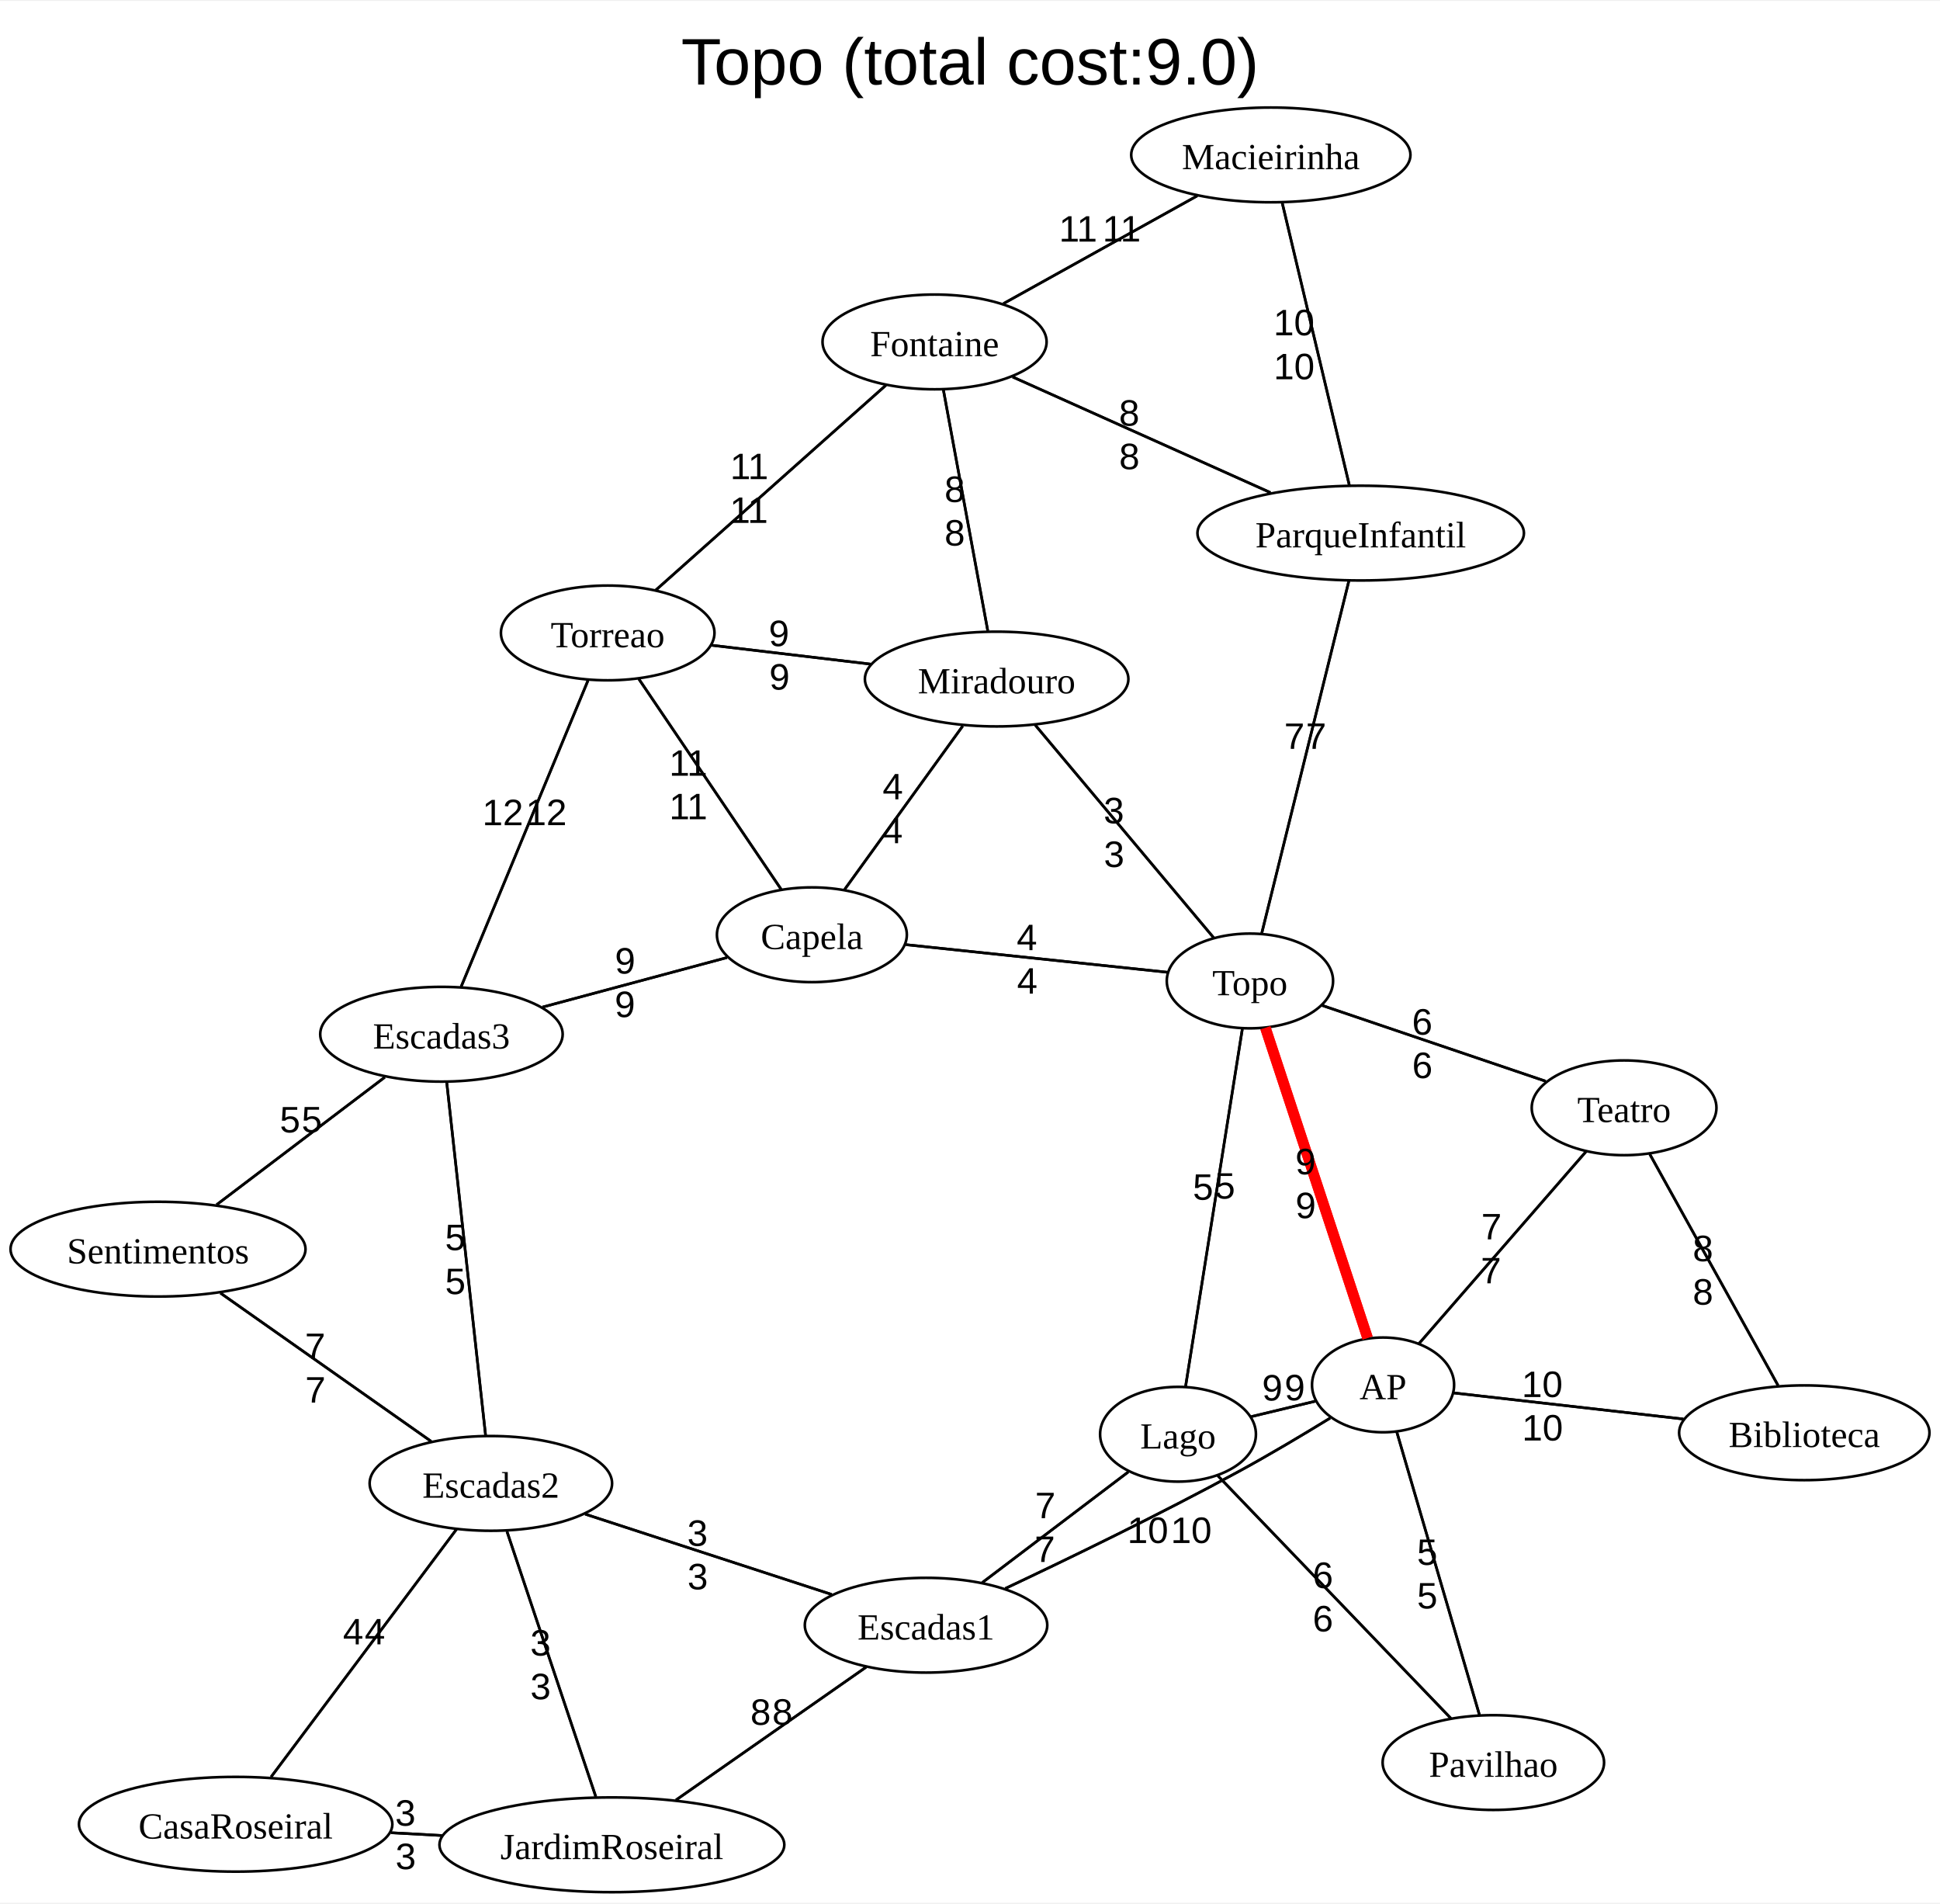
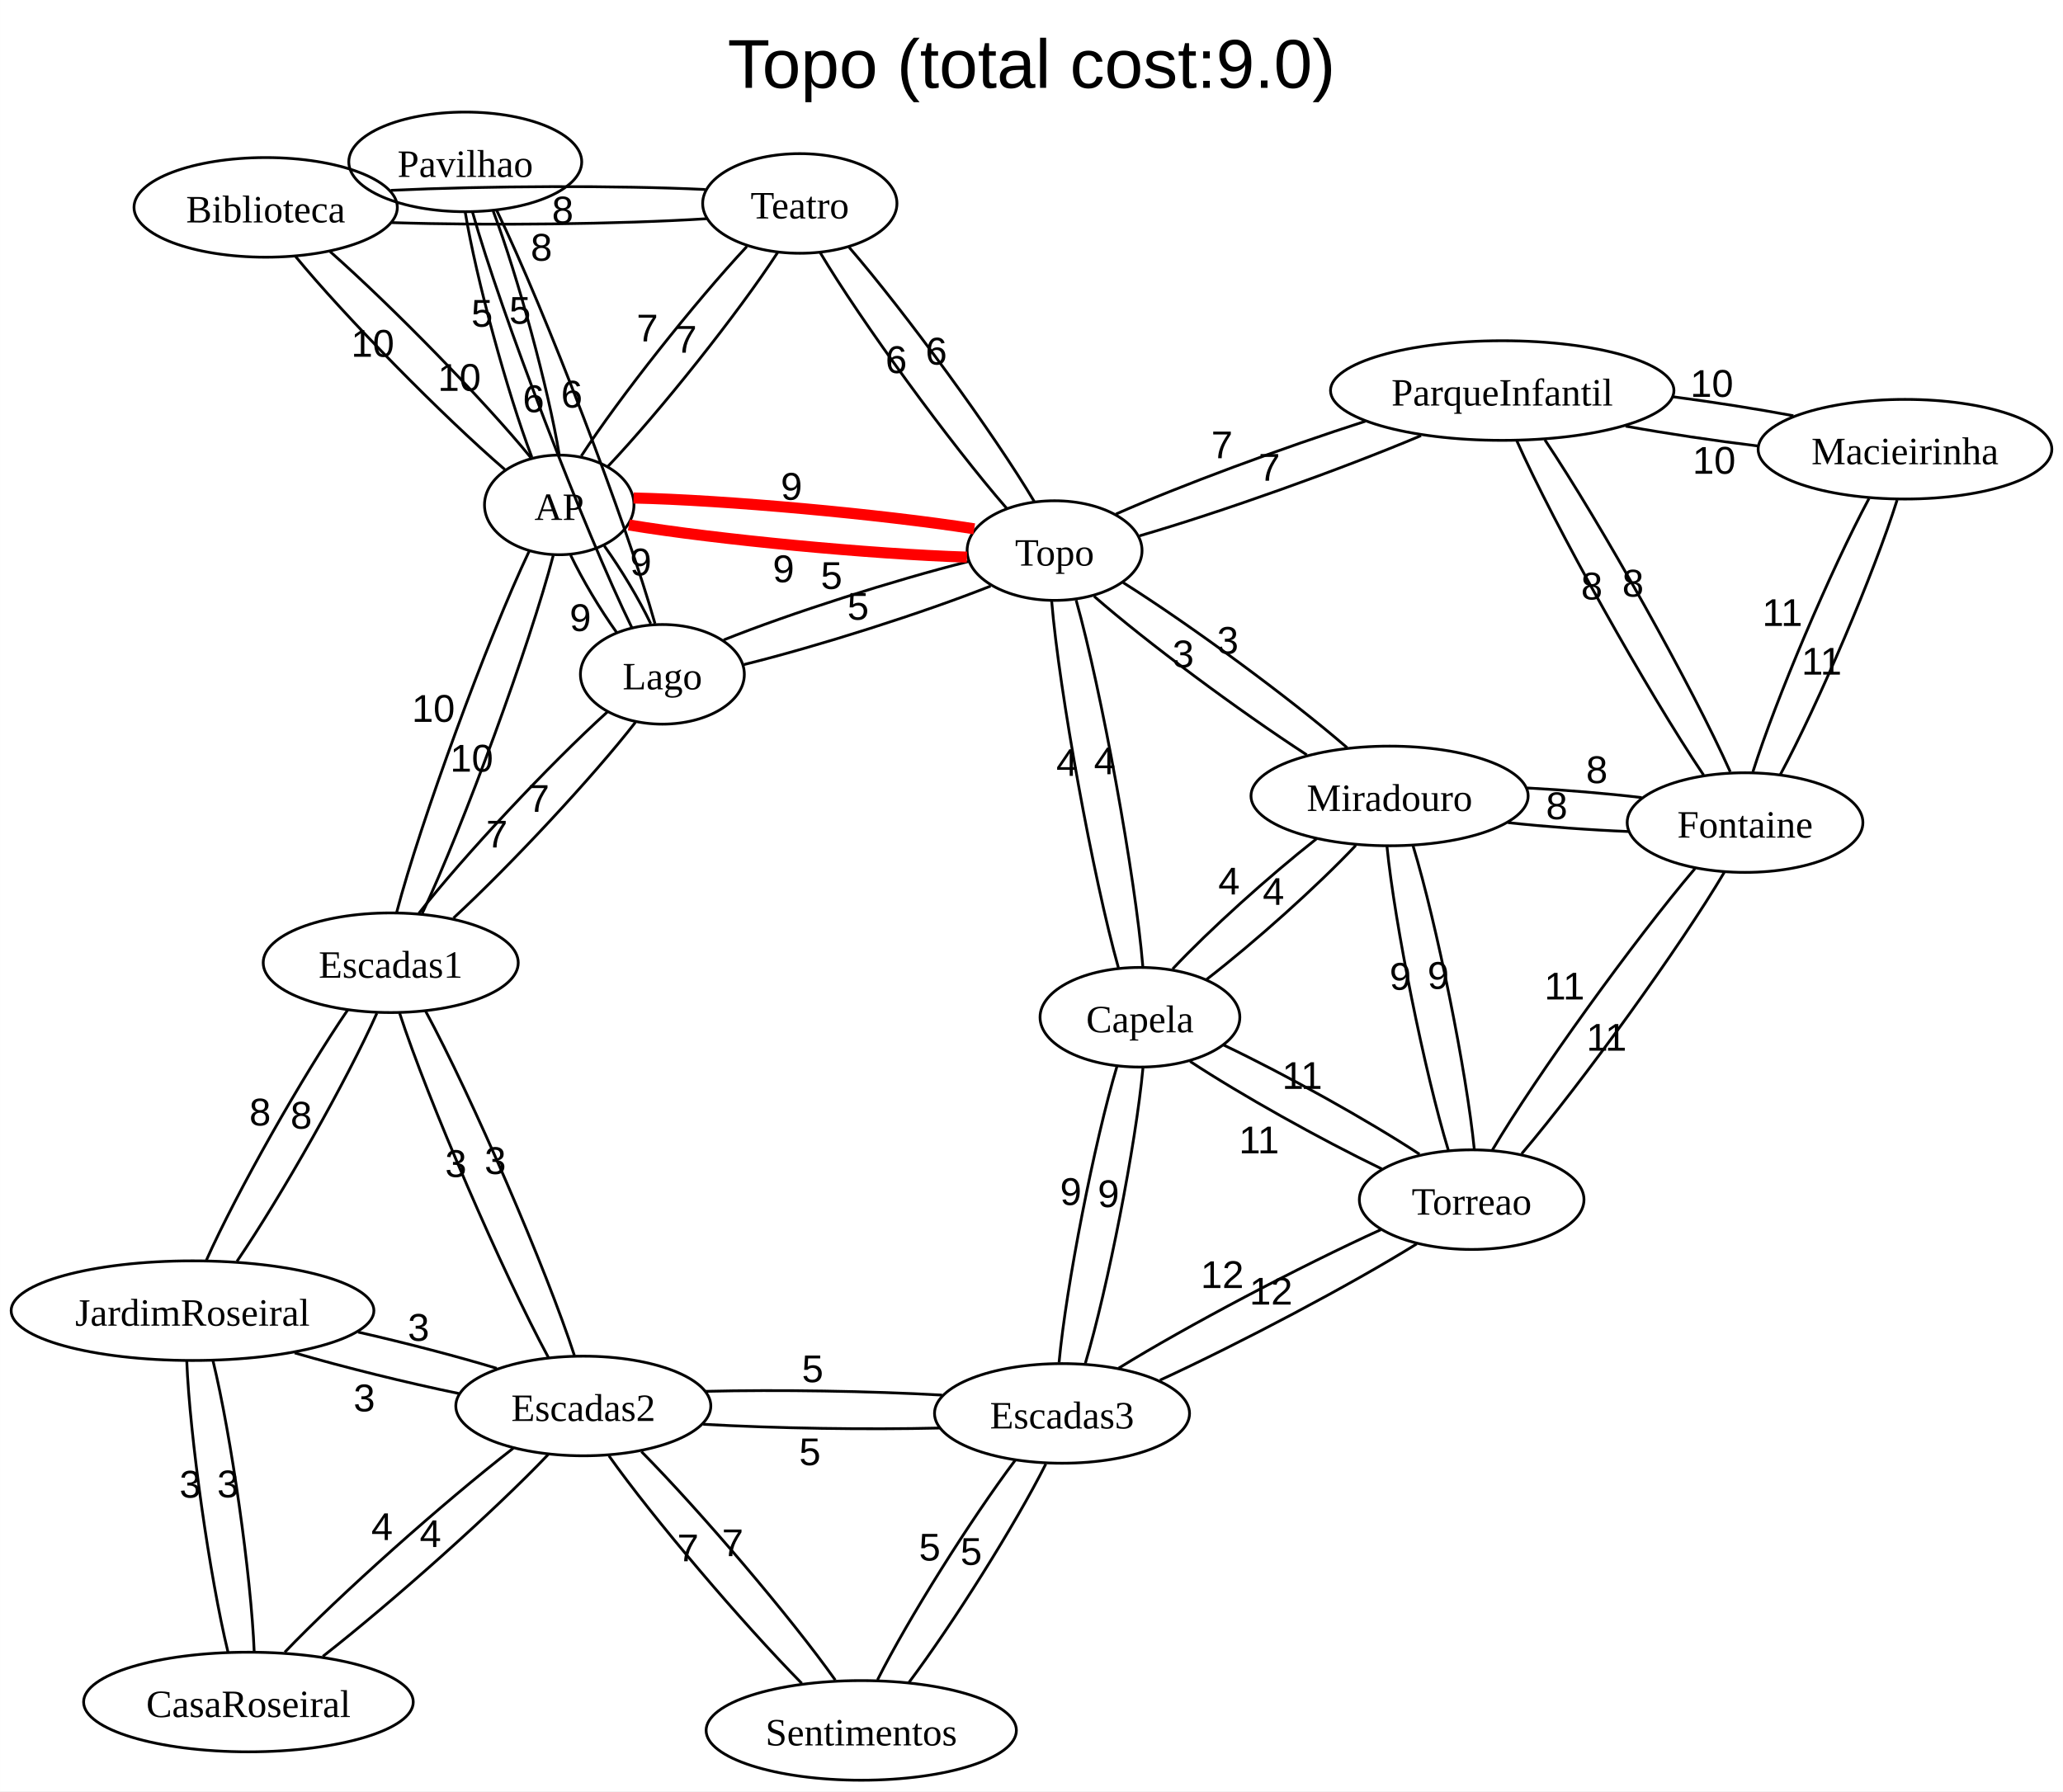
- <svg xmlns="http://www.w3.org/2000/svg" width="737pt" height="723pt" viewBox="0.00 0.00 737.21 722.51">
-   <g id="graph0" class="graph" transform="scale(1 1) rotate(0) translate(4 718.51)">
-     <polygon fill="white" stroke="none" points="-4,4 -4,-718.51 733.21,-718.51 733.21,4 -4,4" />
-     <text text-anchor="middle" x="364.61" y="-686.76" font-family="Arial" font-size="25.00">Topo (total cost:9.0)</text>
+ <svg xmlns="http://www.w3.org/2000/svg" width="745pt" height="647pt" viewBox="0.00 0.00 745.30 647.31">
+   <g id="graph0" class="graph" transform="scale(1 1) rotate(0) translate(4 643.31)">
+     <polygon fill="white" stroke="none" points="-4,4 -4,-643.31 741.3,-643.31 741.3,4 -4,4" />
+     <text text-anchor="middle" x="368.65" y="-611.56" font-family="Arial" font-size="25.00">Topo (total cost:9.0)</text>
    <g id="node1" class="node">
-       <ellipse fill="none" stroke="black" cx="513.07" cy="-516.33" rx="62.04" ry="18" />
-       <text text-anchor="middle" x="513.07" y="-510.91" font-family="Times New Roman,serif" font-size="14.00">ParqueInfantil</text>
+       <ellipse fill="none" stroke="black" cx="198.02" cy="-460.85" rx="27" ry="18" />
+       <text text-anchor="middle" x="198.02" y="-455.42" font-family="Times New Roman,serif" font-size="14.00">AP</text>
    </g>
    <g id="node2" class="node">
-       <ellipse fill="none" stroke="black" cx="478.92" cy="-660.01" rx="53.06" ry="18" />
-       <text text-anchor="middle" x="478.92" y="-654.59" font-family="Times New Roman,serif" font-size="14.00">Macieirinha</text>
+       <ellipse fill="none" stroke="black" cx="164.07" cy="-584.81" rx="42.08" ry="18" />
+       <text text-anchor="middle" x="164.07" y="-579.38" font-family="Times New Roman,serif" font-size="14.00">Pavilhao</text>
    </g>
    <g id="edge1" class="edge">
-       <path fill="none" stroke="black" d="M508.75,-534.53C502.18,-562.17 489.76,-614.41 483.21,-641.96" />
-       <text text-anchor="middle" x="487.72" y="-591.48" font-family="Arial" font-size="14.00">10</text>
+       <path fill="none" stroke="black" d="M188.13,-478.09C179.26,-501.36 168.02,-542.61 164.09,-566.45" />
+       <text text-anchor="middle" x="170.13" y="-525.26" font-family="Arial" font-size="14.00">5</text>
+     </g>
+     <g id="node5" class="node">
+       <ellipse fill="none" stroke="black" cx="235.29" cy="-399.63" rx="29.61" ry="18" />
+       <text text-anchor="middle" x="235.29" y="-394.2" font-family="Times New Roman,serif" font-size="14.00">Lago</text>
+     </g>
+     <g id="edge27" class="edge">
+       <path fill="none" stroke="black" d="M214.31,-446.04C220.4,-437.57 226.77,-426.92 231.08,-417.93" />
+       <text text-anchor="middle" x="227.49" y="-435.38" font-family="Arial" font-size="14.00">9</text>
+     </g>
+     <g id="node6" class="node">
+       <ellipse fill="none" stroke="black" cx="376.99" cy="-444.35" rx="31.6" ry="18" />
+       <text text-anchor="middle" x="376.99" y="-438.92" font-family="Times New Roman,serif" font-size="14.00">Topo</text>
+     </g>
+     <g id="edge19" class="edge">
+       <path fill="none" stroke="red" stroke-width="4" d="M224.88,-463.35C257.96,-462.63 313.93,-457.54 347.96,-452.21" />
+       <text text-anchor="middle" x="281.94" y="-462.71" font-family="Arial" font-size="14.00">9</text>
+     </g>
+     <g id="node8" class="node">
+       <ellipse fill="none" stroke="black" cx="137.14" cy="-295.41" rx="46.07" ry="18" />
+       <text text-anchor="middle" x="137.14" y="-289.99" font-family="Times New Roman,serif" font-size="14.00">Escadas1</text>
+     </g>
+     <g id="edge44" class="edge">
+       <path fill="none" stroke="black" d="M195.86,-442.6C187.51,-410.6 163.41,-344.88 148.51,-313.2" />
+       <text text-anchor="middle" x="166.39" y="-364.48" font-family="Arial" font-size="14.00">10</text>
+     </g>
+     <g id="node17" class="node">
+       <ellipse fill="none" stroke="black" cx="91.96" cy="-568.37" rx="47.57" ry="18" />
+       <text text-anchor="middle" x="91.96" y="-562.94" font-family="Times New Roman,serif" font-size="14.00">Biblioteca</text>
+     </g>
+     <g id="edge26" class="edge">
+       <path fill="none" stroke="black" d="M178.34,-473.66C156.01,-492.89 120.63,-528.86 102.78,-550.6" />
+       <text text-anchor="middle" x="130.63" y="-514.39" font-family="Arial" font-size="14.00">10</text>
+     </g>
+     <g id="node18" class="node">
+       <ellipse fill="none" stroke="black" cx="284.94" cy="-569.79" rx="35.1" ry="18" />
+       <text text-anchor="middle" x="284.94" y="-564.37" font-family="Times New Roman,serif" font-size="14.00">Teatro</text>
+     </g>
+     <g id="edge30" class="edge">
+       <path fill="none" stroke="black" d="M206,-478.53C219.65,-499.57 247.05,-534.16 265.8,-554.23" />
+       <text text-anchor="middle" x="229.86" y="-519.94" font-family="Arial" font-size="14.00">7</text>
+     </g>
+     <g id="edge40" class="edge">
+       <path fill="none" stroke="black" d="M174.16,-567.04C183.02,-543.62 194.15,-502.68 198.02,-479.04" />
+       <text text-anchor="middle" x="183.84" y="-526.32" font-family="Arial" font-size="14.00">5</text>
+     </g>
+     <g id="edge51" class="edge">
+       <path fill="none" stroke="black" d="M175.45,-567.23C192.52,-532.11 222.6,-453.68 232.62,-417.95" />
+       <text text-anchor="middle" x="202.55" y="-496.02" font-family="Arial" font-size="14.00">6</text>
+     </g>
+     <g id="node3" class="node">
+       <ellipse fill="none" stroke="black" cx="684.24" cy="-480.98" rx="53.06" ry="18" />
+       <text text-anchor="middle" x="684.24" y="-475.56" font-family="Times New Roman,serif" font-size="14.00">Macieirinha</text>
    </g>
    <g id="node4" class="node">
-       <ellipse fill="none" stroke="black" cx="351.14" cy="-588.96" rx="42.58" ry="18" />
-       <text text-anchor="middle" x="351.14" y="-583.54" font-family="Times New Roman,serif" font-size="14.00">Fontaine</text>
-     </g>
-     <g id="edge19" class="edge">
-       <path fill="none" stroke="black" d="M478.73,-531.74C449.67,-544.77 408.46,-563.25 380.81,-575.65" />
-       <text text-anchor="middle" x="425.11" y="-557.13" font-family="Arial" font-size="14.00">8</text>
+       <ellipse fill="none" stroke="black" cx="626.45" cy="-346.06" rx="42.58" ry="18" />
+       <text text-anchor="middle" x="626.45" y="-340.63" font-family="Times New Roman,serif" font-size="14.00">Fontaine</text>
+     </g>
+     <g id="edge2" class="edge">
+       <path fill="none" stroke="black" d="M681.39,-462.62C673.19,-436.49 652.96,-389.01 639.22,-363.43" />
+       <text text-anchor="middle" x="654.13" y="-399.52" font-family="Arial" font-size="14.00">11</text>
+     </g>
+     <g id="node12" class="node">
+       <ellipse fill="none" stroke="black" cx="538.72" cy="-502.18" rx="62.04" ry="18" />
+       <text text-anchor="middle" x="538.72" y="-496.76" font-family="Times New Roman,serif" font-size="14.00">ParqueInfantil</text>
+     </g>
+     <g id="edge64" class="edge">
+       <path fill="none" stroke="black" d="M631.18,-482.14C615.46,-484.04 598.42,-486.59 583.3,-489.31" />
+       <text text-anchor="middle" x="615.27" y="-472.12" font-family="Arial" font-size="14.00">10</text>
+     </g>
+     <g id="edge61" class="edge">
+       <path fill="none" stroke="black" d="M629.3,-364.42C637.45,-390.41 657.5,-437.51 671.24,-463.18" />
+       <text text-anchor="middle" x="639.93" y="-417.12" font-family="Arial" font-size="14.00">11</text>
    </g>
    <g id="node11" class="node">
-       <ellipse fill="none" stroke="black" cx="470.98" cy="-346.18" rx="31.6" ry="18" />
-       <text text-anchor="middle" x="470.98" y="-340.75" font-family="Times New Roman,serif" font-size="14.00">Topo</text>
+       <ellipse fill="none" stroke="black" cx="527.68" cy="-209.8" rx="40.58" ry="18" />
+       <text text-anchor="middle" x="527.68" y="-204.38" font-family="Times New Roman,serif" font-size="14.00">Torreao</text>
+     </g>
+     <g id="edge37" class="edge">
+       <path fill="none" stroke="black" d="M618.93,-328.07C603.21,-301.46 567.68,-252.2 545.76,-226.4" />
+       <text text-anchor="middle" x="576.42" y="-263.63" font-family="Arial" font-size="14.00">11</text>
+     </g>
+     <g id="edge13" class="edge">
+       <path fill="none" stroke="black" d="M611.47,-363.24C591.38,-393.03 557.37,-453.8 543.93,-484.16" />
+       <text text-anchor="middle" x="571.08" y="-426.69" font-family="Arial" font-size="14.00">8</text>
+     </g>
+     <g id="node14" class="node">
+       <ellipse fill="none" stroke="black" cx="498.02" cy="-355.68" rx="50.07" ry="18" />
+       <text text-anchor="middle" x="498.02" y="-350.26" font-family="Times New Roman,serif" font-size="14.00">Miradouro</text>
+     </g>
+     <g id="edge58" class="edge">
+       <path fill="none" stroke="black" d="M584.28,-342.83C570.33,-343.39 554.79,-344.53 540.8,-346.04" />
+       <text text-anchor="middle" x="558.43" y="-347.28" font-family="Arial" font-size="14.00">8</text>
+     </g>
+     <g id="edge18" class="edge">
+       <path fill="none" stroke="black" d="M218.77,-414.75C212.71,-423.22 206.4,-433.8 202.14,-442.71" />
+       <text text-anchor="middle" x="205.66" y="-415.27" font-family="Arial" font-size="14.00">9</text>
+     </g>
+     <g id="edge52" class="edge">
+       <path fill="none" stroke="black" d="M224.24,-416.54C207.21,-451.36 176.76,-530.7 166.71,-566.6" />
+       <text text-anchor="middle" x="188.73" y="-494.36" font-family="Arial" font-size="14.00">6</text>
+     </g>
+     <g id="edge3" class="edge">
+       <path fill="none" stroke="black" d="M257.44,-412.06C281.21,-421.59 319.1,-433.69 345.85,-440.39" />
+       <text text-anchor="middle" x="296.4" y="-430.49" font-family="Arial" font-size="14.00">5</text>
+     </g>
+     <g id="edge17" class="edge">
+       <path fill="none" stroke="black" d="M225.54,-382.29C210.21,-362.55 180.61,-330.8 159.82,-311.56" />
+       <text text-anchor="middle" x="190.6" y="-349.94" font-family="Arial" font-size="14.00">7</text>
+     </g>
+     <g id="edge59" class="edge">
+       <path fill="none" stroke="red" stroke-width="4" d="M345.33,-441.98C310.49,-443.09 255.18,-448.31 223.17,-453.61" />
+       <text text-anchor="middle" x="279.06" y="-432.92" font-family="Arial" font-size="14.00">9</text>
+     </g>
+     <g id="edge20" class="edge">
+       <path fill="none" stroke="black" d="M353.89,-431.53C329.56,-421.86 291.22,-409.68 264.74,-403.16" />
+       <text text-anchor="middle" x="306" y="-419.37" font-family="Arial" font-size="14.00">5</text>
+     </g>
+     <g id="node7" class="node">
+       <ellipse fill="none" stroke="black" cx="407.83" cy="-275.71" rx="36.09" ry="18" />
+       <text text-anchor="middle" x="407.83" y="-270.28" font-family="Times New Roman,serif" font-size="14.00">Capela</text>
+     </g>
+     <g id="edge60" class="edge">
+       <path fill="none" stroke="black" d="M384.77,-426.45C393.85,-394.17 406.18,-326.55 408.88,-293.99" />
+       <text text-anchor="middle" x="395.09" y="-363.53" font-family="Arial" font-size="14.00">4</text>
+     </g>
+     <g id="edge63" class="edge">
+       <path fill="none" stroke="black" d="M399.18,-457.55C422.28,-467.78 459.19,-481.41 489.25,-491.08" />
+       <text text-anchor="middle" x="437.48" y="-477.72" font-family="Arial" font-size="14.00">7</text>
+     </g>
+     <g id="edge46" class="edge">
+       <path fill="none" stroke="black" d="M401.77,-432.78C426.08,-417.47 462.26,-390.83 482.69,-373.11" />
+       <text text-anchor="middle" x="439.56" y="-407.05" font-family="Arial" font-size="14.00">3</text>
+     </g>
+     <g id="edge33" class="edge">
+       <path fill="none" stroke="black" d="M359.63,-459.67C339.33,-483.04 307.07,-527.2 292.34,-551.97" />
+       <text text-anchor="middle" x="319.77" y="-508.5" font-family="Arial" font-size="14.00">6</text>
+     </g>
+     <g id="edge4" class="edge">
+       <path fill="none" stroke="black" d="M400.05,-293.6C390.97,-325.88 378.64,-393.5 375.94,-426.06" />
+       <text text-anchor="middle" x="381.48" y="-362.93" font-family="Arial" font-size="14.00">4</text>
+     </g>
+     <g id="node10" class="node">
+       <ellipse fill="none" stroke="black" cx="379.68" cy="-132.55" rx="46.07" ry="18" />
+       <text text-anchor="middle" x="379.68" y="-127.12" font-family="Times New Roman,serif" font-size="14.00">Escadas3</text>
+     </g>
+     <g id="edge47" class="edge">
+       <path fill="none" stroke="black" d="M408.91,-257.26C406.34,-229.7 396.24,-178.09 388.11,-150.7" />
+       <text text-anchor="middle" x="396.47" y="-207.11" font-family="Arial" font-size="14.00">9</text>
+     </g>
+     <g id="edge23" class="edge">
+       <path fill="none" stroke="black" d="M438.11,-265.65C460.37,-255.05 489.87,-238.65 508.84,-226.22" />
+       <text text-anchor="middle" x="466.46" y="-249.82" font-family="Arial" font-size="14.00">11</text>
+     </g>
+     <g id="edge36" class="edge">
+       <path fill="none" stroke="black" d="M419.67,-293.18C432.87,-307.25 454.4,-326.65 471.6,-340.18" />
+       <text text-anchor="middle" x="440.01" y="-320.08" font-family="Arial" font-size="14.00">4</text>
+     </g>
+     <g id="edge39" class="edge">
+       <path fill="none" stroke="black" d="M139.3,-313.66C147.74,-346 172.26,-412.78 187.12,-444.05" />
+       <text text-anchor="middle" x="152.55" y="-382.46" font-family="Arial" font-size="14.00">10</text>
+     </g>
+     <g id="edge10" class="edge">
+       <path fill="none" stroke="black" d="M147.26,-313.22C163.4,-333.91 194.71,-367.31 215.39,-386.03" />
+       <text text-anchor="middle" x="175.5" y="-337.06" font-family="Arial" font-size="14.00">7</text>
+     </g>
+     <g id="node9" class="node">
+       <ellipse fill="none" stroke="black" cx="206.72" cy="-135.24" rx="46.07" ry="18" />
+       <text text-anchor="middle" x="206.72" y="-129.82" font-family="Times New Roman,serif" font-size="14.00">Escadas2</text>
+     </g>
+     <g id="edge5" class="edge">
+       <path fill="none" stroke="black" d="M149.74,-277.92C166.28,-247.32 193.46,-184.52 203.51,-153.44" />
+       <text text-anchor="middle" x="174.93" y="-219.06" font-family="Arial" font-size="14.00">3</text>
+     </g>
+     <g id="node16" class="node">
+       <ellipse fill="none" stroke="black" cx="65.53" cy="-169.68" rx="65.53" ry="18" />
+       <text text-anchor="middle" x="65.53" y="-164.25" font-family="Times New Roman,serif" font-size="14.00">JardimRoseiral</text>
+     </g>
+     <g id="edge42" class="edge">
+       <path fill="none" stroke="black" d="M132.13,-277.17C121.45,-253.15 97.8,-211.32 81.59,-187.51" />
+       <text text-anchor="middle" x="104.81" y="-235.46" font-family="Arial" font-size="14.00">8</text>
+     </g>
+     <g id="edge53" class="edge">
+       <path fill="none" stroke="black" d="M194.12,-152.74C177.58,-183.33 150.4,-246.13 140.35,-277.21" />
+       <text text-anchor="middle" x="160.68" y="-217.99" font-family="Arial" font-size="14.00">3</text>
+     </g>
+     <g id="edge15" class="edge">
+       <path fill="none" stroke="black" d="M250.91,-140.53C277.15,-141.17 310.28,-140.64 336.36,-139.17" />
+       <text text-anchor="middle" x="289.57" y="-143.84" font-family="Arial" font-size="14.00">5</text>
+     </g>
+     <g id="node13" class="node">
+       <ellipse fill="none" stroke="black" cx="85.73" cy="-28.26" rx="59.55" ry="18" />
+       <text text-anchor="middle" x="85.73" y="-22.83" font-family="Times New Roman,serif" font-size="14.00">CasaRoseiral</text>
+     </g>
+     <g id="edge9" class="edge">
+       <path fill="none" stroke="black" d="M194.04,-117.71C174.76,-97.43 137.99,-64.6 112.63,-44.76" />
+       <text text-anchor="middle" x="151.49" y="-84.27" font-family="Arial" font-size="14.00">4</text>
+     </g>
+     <g id="node15" class="node">
+       <ellipse fill="none" stroke="black" cx="307.14" cy="-18" rx="56.05" ry="18" />
+       <text text-anchor="middle" x="307.14" y="-12.57" font-family="Times New Roman,serif" font-size="14.00">Sentimentos</text>
+     </g>
+     <g id="edge43" class="edge">
+       <path fill="none" stroke="black" d="M227.72,-118.75C249.31,-96.92 281.71,-58.83 297.76,-36.19" />
+       <text text-anchor="middle" x="260.69" y="-80.98" font-family="Arial" font-size="14.00">7</text>
+     </g>
+     <g id="edge55" class="edge">
+       <path fill="none" stroke="black" d="M161.72,-139.75C142.6,-143.71 120.58,-149.15 102.44,-154.42" />
+       <text text-anchor="middle" x="127.59" y="-133.3" font-family="Arial" font-size="14.00">3</text>
+     </g>
+     <g id="edge6" class="edge">
+       <path fill="none" stroke="black" d="M378.61,-150.99C381.19,-178.71 391.39,-230.74 399.54,-258.01" />
+       <text text-anchor="middle" x="382.86" y="-207.87" font-family="Arial" font-size="14.00">9</text>
+     </g>
+     <g id="edge22" class="edge">
+       <path fill="none" stroke="black" d="M335.5,-127.27C309.26,-126.63 276.13,-127.15 250.04,-128.63" />
+       <text text-anchor="middle" x="288.59" y="-113.85" font-family="Arial" font-size="14.00">5</text>
+     </g>
+     <g id="edge21" class="edge">
+       <path fill="none" stroke="black" d="M400.15,-148.91C424.65,-164.06 465.88,-185.78 494.84,-198.94" />
+       <text text-anchor="middle" x="437.57" y="-177.87" font-family="Arial" font-size="14.00">12</text>
+     </g>
+     <g id="edge29" class="edge">
+       <path fill="none" stroke="black" d="M373.82,-114.28C362.9,-92.53 340.33,-56.61 324.34,-35.29" />
+       <text text-anchor="middle" x="346.86" y="-77.82" font-family="Arial" font-size="14.00">5</text>
    </g>
    <g id="edge32" class="edge">
-       <path fill="none" stroke="black" d="M508.57,-498.12C500.47,-465.37 483.53,-396.91 475.46,-364.26" />
-       <text text-anchor="middle" x="487.88" y="-434.35" font-family="Arial" font-size="14.00">7</text>
-     </g>
-     <g id="edge27" class="edge">
-       <path fill="none" stroke="black" d="M483.24,-641.82C489.81,-614.18 502.23,-561.93 508.78,-534.38" />
-       <text text-anchor="middle" x="487.77" y="-574.77" font-family="Arial" font-size="14.00">10</text>
-     </g>
-     <g id="edge44" class="edge">
-       <path fill="none" stroke="black" d="M450.88,-644.42C428.98,-632.25 398.79,-615.46 377.37,-603.55" />
-       <text text-anchor="middle" x="405.69" y="-627.08" font-family="Arial" font-size="14.00">11</text>
-     </g>
-     <g id="node3" class="node">
-       <ellipse fill="none" stroke="black" cx="226.93" cy="-478.4" rx="40.58" ry="18" />
-       <text text-anchor="middle" x="226.93" y="-472.97" font-family="Times New Roman,serif" font-size="14.00">Torreao</text>
-     </g>
-     <g id="edge2" class="edge">
-       <path fill="none" stroke="black" d="M245.25,-494.71C268.74,-515.61 309.21,-551.64 332.73,-572.58" />
-       <text text-anchor="middle" x="280.73" y="-536.83" font-family="Arial" font-size="14.00">11</text>
-     </g>
-     <g id="node6" class="node">
-       <ellipse fill="none" stroke="black" cx="163.75" cy="-325.94" rx="46.07" ry="18" />
-       <text text-anchor="middle" x="163.75" y="-320.51" font-family="Times New Roman,serif" font-size="14.00">Escadas3</text>
+       <path fill="none" stroke="black" d="M535.2,-227.79C550.92,-254.4 586.45,-303.67 608.38,-329.46" />
+       <text text-anchor="middle" x="561.21" y="-282.13" font-family="Arial" font-size="14.00">11</text>
+     </g>
+     <g id="edge7" class="edge">
+       <path fill="none" stroke="black" d="M495.2,-220.91C472.95,-231.66 444.29,-247.68 425.95,-259.76" />
+       <text text-anchor="middle" x="450.86" y="-226.54" font-family="Arial" font-size="14.00">11</text>
+     </g>
+     <g id="edge31" class="edge">
+       <path fill="none" stroke="black" d="M507.83,-193.82C484.12,-179.09 444.1,-157.93 415.07,-144.57" />
+       <text text-anchor="middle" x="455.19" y="-171.88" font-family="Arial" font-size="14.00">12</text>
+     </g>
+     <g id="edge25" class="edge">
+       <path fill="none" stroke="black" d="M519.26,-227.64C510.75,-255.56 499.88,-309.27 497.08,-337.44" />
+       <text text-anchor="middle" x="501.9" y="-285.64" font-family="Arial" font-size="14.00">9</text>
+     </g>
+     <g id="edge28" class="edge">
+       <path fill="none" stroke="black" d="M600.55,-499.91C615.22,-497.98 630.5,-495.58 643.92,-493.07" />
+       <text text-anchor="middle" x="614.45" y="-499.91" font-family="Arial" font-size="14.00">10</text>
+     </g>
+     <g id="edge8" class="edge">
+       <path fill="none" stroke="black" d="M554.11,-484.39C574.18,-454.5 607.66,-394.66 621.1,-364.4" />
+       <text text-anchor="middle" x="585.97" y="-427.73" font-family="Arial" font-size="14.00">8</text>
+     </g>
+     <g id="edge50" class="edge">
+       <path fill="none" stroke="black" d="M509.38,-485.89C480.6,-473.72 436.93,-458.16 407.69,-449.68" />
+       <text text-anchor="middle" x="454.58" y="-469.6" font-family="Arial" font-size="14.00">7</text>
+     </g>
+     <g id="edge35" class="edge">
+       <path fill="none" stroke="black" d="M98.87,-46.27C118.69,-67.02 156.22,-100.45 181.42,-119.98" />
+       <text text-anchor="middle" x="134" y="-86.79" font-family="Arial" font-size="14.00">4</text>
+     </g>
+     <g id="edge38" class="edge">
+       <path fill="none" stroke="black" d="M78.33,-46.36C71.74,-73.48 64.52,-124.34 63.45,-151.5" />
+       <text text-anchor="middle" x="64.7" y="-102.12" font-family="Arial" font-size="14.00">3</text>
+     </g>
+     <g id="edge11" class="edge">
+       <path fill="none" stroke="black" d="M547.8,-358.56C561.55,-357.84 576.23,-356.61 589.13,-355.09" />
+       <text text-anchor="middle" x="572.91" y="-360.32" font-family="Arial" font-size="14.00">8</text>
+     </g>
+     <g id="edge34" class="edge">
+       <path fill="none" stroke="black" d="M468.09,-370.54C443.61,-386.45 410.13,-411.31 391.27,-427.83" />
+       <text text-anchor="middle" x="423.45" y="-402.16" font-family="Arial" font-size="14.00">3</text>
+     </g>
+     <g id="edge16" class="edge">
+       <path fill="none" stroke="black" d="M485.81,-337.81C471.96,-323.13 449.31,-302.82 431.92,-289.39" />
+       <text text-anchor="middle" x="456.07" y="-316.33" font-family="Arial" font-size="14.00">4</text>
+     </g>
+     <g id="edge56" class="edge">
+       <path fill="none" stroke="black" d="M506.54,-337.55C515.04,-309.53 525.86,-256.01 528.63,-227.97" />
+       <text text-anchor="middle" x="515.61" y="-285.97" font-family="Arial" font-size="14.00">9</text>
+     </g>
+     <g id="edge12" class="edge">
+       <path fill="none" stroke="black" d="M285.65,-35C264.01,-56.95 231.88,-94.76 215.99,-117.21" />
+       <text text-anchor="middle" x="244.54" y="-79.12" font-family="Arial" font-size="14.00">7</text>
+     </g>
+     <g id="edge24" class="edge">
+       <path fill="none" stroke="black" d="M313.01,-36.26C323.99,-58.15 346.76,-94.37 362.77,-115.64" />
+       <text text-anchor="middle" x="331.88" y="-79.38" font-family="Arial" font-size="14.00">5</text>
+     </g>
+     <g id="edge49" class="edge">
+       <path fill="none" stroke="black" d="M70.54,-187.92C81.35,-212.22 105.42,-254.74 121.64,-278.41" />
+       <text text-anchor="middle" x="89.94" y="-236.6" font-family="Arial" font-size="14.00">8</text>
+     </g>
+     <g id="edge62" class="edge">
+       <path fill="none" stroke="black" d="M125.35,-161.94C142.58,-158.01 160.69,-153.3 175.44,-148.84" />
+       <text text-anchor="middle" x="147.2" y="-158.79" font-family="Arial" font-size="14.00">3</text>
+     </g>
+     <g id="edge14" class="edge">
+       <path fill="none" stroke="black" d="M72.93,-151.57C79.52,-124.45 86.74,-73.59 87.81,-46.43" />
+       <text text-anchor="middle" x="78.32" y="-102.22" font-family="Arial" font-size="14.00">3</text>
+     </g>
+     <g id="edge54" class="edge">
+       <path fill="none" stroke="black" d="M115.23,-552.41C137.86,-532.39 171,-498.48 187.76,-477.94" />
+       <text text-anchor="middle" x="161.94" y="-502.07" font-family="Arial" font-size="14.00">10</text>
+     </g>
+     <g id="edge48" class="edge">
+       <path fill="none" stroke="black" d="M137.16,-574.52C171.91,-576.17 219.17,-576.35 250.8,-574.83" />
+       <text text-anchor="middle" x="199.27" y="-562.56" font-family="Arial" font-size="14.00">8</text>
    </g>
    <g id="edge57" class="edge">
-       <path fill="none" stroke="black" d="M219.43,-460.31C207.27,-430.97 183.39,-373.33 171.24,-344" />
-       <text text-anchor="middle" x="187.08" y="-405.35" font-family="Arial" font-size="14.00">12</text>
-     </g>
-     <g id="node10" class="node">
-       <ellipse fill="none" stroke="black" cx="304.52" cy="-363.73" rx="36.09" ry="18" />
-       <text text-anchor="middle" x="304.52" y="-358.31" font-family="Times New Roman,serif" font-size="14.00">Capela</text>
-     </g>
-     <g id="edge61" class="edge">
-       <path fill="none" stroke="black" d="M238.71,-460.98C253.38,-439.3 278.28,-402.51 292.88,-380.93" />
-       <text text-anchor="middle" x="257.57" y="-407.62" font-family="Arial" font-size="14.00">11</text>
-     </g>
-     <g id="node17" class="node">
-       <ellipse fill="none" stroke="black" cx="374.73" cy="-460.88" rx="50.07" ry="18" />
-       <text text-anchor="middle" x="374.73" y="-455.45" font-family="Times New Roman,serif" font-size="14.00">Miradouro</text>
-     </g>
-     <g id="edge13" class="edge">
-       <path fill="none" stroke="black" d="M266.54,-473.7C285.09,-471.5 307.35,-468.86 326.85,-466.55" />
-       <text text-anchor="middle" x="292.21" y="-456.87" font-family="Arial" font-size="14.00">9</text>
-     </g>
-     <g id="edge42" class="edge">
-       <path fill="none" stroke="black" d="M380.84,-575.64C408.5,-563.23 449.74,-544.74 478.79,-531.71" />
-       <text text-anchor="middle" x="425.17" y="-540.61" font-family="Arial" font-size="14.00">8</text>
-     </g>
-     <g id="edge51" class="edge">
-       <path fill="none" stroke="black" d="M377.3,-603.51C398.77,-615.45 429.09,-632.31 451.02,-644.5" />
-       <text text-anchor="middle" x="422.24" y="-627.11" font-family="Arial" font-size="14.00">11</text>
-     </g>
-     <g id="edge58" class="edge">
-       <path fill="none" stroke="black" d="M332.54,-572.41C308.99,-551.44 268.66,-515.55 245.24,-494.7" />
-       <text text-anchor="middle" x="280.59" y="-520.21" font-family="Arial" font-size="14.00">11</text>
-     </g>
-     <g id="edge35" class="edge">
-       <path fill="none" stroke="black" d="M354.52,-570.61C359,-546.26 366.87,-503.53 371.36,-479.19" />
-       <text text-anchor="middle" x="358.81" y="-511.59" font-family="Arial" font-size="14.00">8</text>
-     </g>
-     <g id="node5" class="node">
-       <ellipse fill="none" stroke="black" cx="182.53" cy="-155.3" rx="46.07" ry="18" />
-       <text text-anchor="middle" x="182.53" y="-149.88" font-family="Times New Roman,serif" font-size="14.00">Escadas2</text>
-     </g>
-     <g id="edge3" class="edge">
-       <path fill="none" stroke="black" d="M180.52,-173.56C176.92,-206.32 169.39,-274.7 165.77,-307.55" />
-       <text text-anchor="middle" x="169.03" y="-227.22" font-family="Arial" font-size="14.00">5</text>
-     </g>
-     <g id="node9" class="node">
-       <ellipse fill="none" stroke="black" cx="85.55" cy="-25.8" rx="59.55" ry="18" />
-       <text text-anchor="middle" x="85.55" y="-20.38" font-family="Times New Roman,serif" font-size="14.00">CasaRoseiral</text>
-     </g>
-     <g id="edge6" class="edge">
-       <path fill="none" stroke="black" d="M169.45,-137.84C151.05,-113.26 117.67,-68.7 99.04,-43.82" />
-       <text text-anchor="middle" x="130.21" y="-94.14" font-family="Arial" font-size="14.00">4</text>
-     </g>
-     <g id="node12" class="node">
-       <ellipse fill="none" stroke="black" cx="347.9" cy="-101.42" rx="46.07" ry="18" />
-       <text text-anchor="middle" x="347.9" y="-95.99" font-family="Times New Roman,serif" font-size="14.00">Escadas1</text>
-     </g>
-     <g id="edge29" class="edge">
-       <path fill="none" stroke="black" d="M218.42,-143.61C246.15,-134.57 284.37,-122.12 312.09,-113.09" />
-       <text text-anchor="middle" x="261.13" y="-115.05" font-family="Arial" font-size="14.00">3</text>
-     </g>
-     <g id="node13" class="node">
-       <ellipse fill="none" stroke="black" cx="228.52" cy="-18" rx="65.53" ry="18" />
-       <text text-anchor="middle" x="228.52" y="-12.57" font-family="Times New Roman,serif" font-size="14.00">JardimRoseiral</text>
-     </g>
-     <g id="edge21" class="edge">
-       <path fill="none" stroke="black" d="M188.64,-137.07C197.44,-110.81 213.58,-62.61 222.39,-36.31" />
-       <text text-anchor="middle" x="201.39" y="-89.9" font-family="Arial" font-size="14.00">3</text>
-     </g>
-     <g id="node18" class="node">
-       <ellipse fill="none" stroke="black" cx="56.05" cy="-244.29" rx="56.05" ry="18" />
-       <text text-anchor="middle" x="56.05" y="-238.87" font-family="Times New Roman,serif" font-size="14.00">Sentimentos</text>
-     </g>
-     <g id="edge16" class="edge">
-       <path fill="none" stroke="black" d="M159.92,-171.21C137.33,-187.11 102.73,-211.45 79.76,-227.62" />
-       <text text-anchor="middle" x="115.86" y="-186.01" font-family="Arial" font-size="14.00">7</text>
-     </g>
-     <g id="edge4" class="edge">
-       <path fill="none" stroke="black" d="M171.25,-344.03C183.4,-373.37 207.29,-431 219.44,-460.33" />
-       <text text-anchor="middle" x="203.6" y="-405.38" font-family="Arial" font-size="14.00">12</text>
-     </g>
-     <g id="edge23" class="edge">
-       <path fill="none" stroke="black" d="M165.76,-307.68C169.37,-274.92 176.89,-206.54 180.51,-173.69" />
-       <text text-anchor="middle" x="169.01" y="-243.92" font-family="Arial" font-size="14.00">5</text>
-     </g>
-     <g id="edge54" class="edge">
-       <path fill="none" stroke="black" d="M202.22,-336.26C224.2,-342.17 251.44,-349.48 272.29,-355.08" />
-       <text text-anchor="middle" x="233.55" y="-348.99" font-family="Arial" font-size="14.00">9</text>
-     </g>
-     <g id="edge39" class="edge">
-       <path fill="none" stroke="black" d="M142.22,-309.61C123.68,-295.56 97.03,-275.36 78.29,-261.15" />
-       <text text-anchor="middle" x="106.2" y="-288.64" font-family="Arial" font-size="14.00">5</text>
-     </g>
-     <g id="node7" class="node">
-       <ellipse fill="none" stroke="black" cx="563.48" cy="-49.24" rx="42.08" ry="18" />
-       <text text-anchor="middle" x="563.48" y="-43.82" font-family="Times New Roman,serif" font-size="14.00">Pavilhao</text>
-     </g>
-     <g id="node8" class="node">
-       <ellipse fill="none" stroke="black" cx="443.65" cy="-173.97" rx="29.61" ry="18" />
-       <text text-anchor="middle" x="443.65" y="-168.54" font-family="Times New Roman,serif" font-size="14.00">Lago</text>
-     </g>
-     <g id="edge5" class="edge">
-       <path fill="none" stroke="black" d="M547.32,-66.06C524.06,-90.27 481.47,-134.6 458.8,-158.2" />
-       <text text-anchor="middle" x="498.72" y="-99.06" font-family="Arial" font-size="14.00">6</text>
-     </g>
-     <g id="node16" class="node">
-       <ellipse fill="none" stroke="black" cx="521.57" cy="-192.72" rx="27" ry="18" />
-       <text text-anchor="middle" x="521.57" y="-187.29" font-family="Times New Roman,serif" font-size="14.00">AP</text>
-     </g>
-     <g id="edge36" class="edge">
-       <path fill="none" stroke="black" d="M558.17,-67.41C550.11,-95.01 534.87,-147.18 526.83,-174.69" />
-       <text text-anchor="middle" x="538.37" y="-107.79" font-family="Arial" font-size="14.00">5</text>
-     </g>
-     <g id="edge37" class="edge">
-       <path fill="none" stroke="black" d="M458.82,-158.17C481.49,-134.57 524.02,-90.31 547.28,-66.1" />
-       <text text-anchor="middle" x="498.71" y="-115.56" font-family="Arial" font-size="14.00">6</text>
-     </g>
-     <g id="edge9" class="edge">
-       <path fill="none" stroke="black" d="M446.52,-192.07C451.76,-225.06 462.8,-294.61 468.07,-327.8" />
-       <text text-anchor="middle" x="453.16" y="-263.06" font-family="Arial" font-size="14.00">5</text>
-     </g>
-     <g id="edge15" class="edge">
-       <path fill="none" stroke="black" d="M424.73,-159.64C408.82,-147.58 386.07,-130.34 369.45,-117.75" />
-       <text text-anchor="middle" x="393.23" y="-142.09" font-family="Arial" font-size="14.00">7</text>
-     </g>
-     <g id="edge40" class="edge">
-       <path fill="none" stroke="black" d="M471.34,-180.63C479.3,-182.55 487.95,-184.63 495.79,-186.52" />
-       <text text-anchor="middle" x="479.48" y="-186.79" font-family="Arial" font-size="14.00">9</text>
-     </g>
-     <g id="edge7" class="edge">
-       <path fill="none" stroke="black" d="M99.03,-43.81C117.67,-68.69 151.07,-113.29 169.47,-137.86" />
-       <text text-anchor="middle" x="138.46" y="-94.15" font-family="Arial" font-size="14.00">4</text>
-     </g>
-     <g id="edge25" class="edge">
-       <path fill="none" stroke="black" d="M144.53,-22.58C150.99,-22.23 157.59,-21.87 164.11,-21.51" />
-       <text text-anchor="middle" x="150.17" y="-8.75" font-family="Arial" font-size="14.00">3</text>
-     </g>
-     <g id="edge8" class="edge">
-       <path fill="none" stroke="black" d="M292.74,-381.15C278.15,-402.7 253.46,-439.19 238.82,-460.82" />
-       <text text-anchor="middle" x="257.55" y="-424.15" font-family="Arial" font-size="14.00">11</text>
-     </g>
-     <g id="edge64" class="edge">
-       <path fill="none" stroke="black" d="M272.23,-355.06C251.36,-349.46 224.11,-342.14 202.15,-336.25" />
-       <text text-anchor="middle" x="233.48" y="-332.46" font-family="Arial" font-size="14.00">9</text>
-     </g>
-     <g id="edge49" class="edge">
-       <path fill="none" stroke="black" d="M340.23,-359.97C369.75,-356.85 411.26,-352.48 439.54,-349.49" />
-       <text text-anchor="middle" x="386.23" y="-357.88" font-family="Arial" font-size="14.00">4</text>
-     </g>
-     <g id="edge28" class="edge">
-       <path fill="none" stroke="black" d="M317.07,-381.1C329.69,-398.56 349.06,-425.36 361.81,-443" />
-       <text text-anchor="middle" x="335.27" y="-415.18" font-family="Arial" font-size="14.00">4</text>
+       <path fill="none" stroke="black" d="M276.96,-552.11C262.9,-530.44 234.26,-494.41 215.5,-474.65" />
+       <text text-anchor="middle" x="243.87" y="-515.86" font-family="Arial" font-size="14.00">7</text>
+     </g>
+     <g id="edge41" class="edge">
+       <path fill="none" stroke="black" d="M302.74,-553.96C323.1,-530.41 355.1,-486.57 369.68,-462.02" />
+       <text text-anchor="middle" x="334.25" y="-511.57" font-family="Arial" font-size="14.00">6</text>
    </g>
    <g id="edge45" class="edge">
-       <path fill="none" stroke="black" d="M475.49,-364.39C483.57,-397.05 500.43,-465.24 508.54,-498" />
-       <text text-anchor="middle" x="496.13" y="-434.36" font-family="Arial" font-size="14.00">7</text>
-     </g>
-     <g id="edge26" class="edge">
-       <path fill="none" stroke="black" d="M468.11,-328.07C462.87,-295.09 451.83,-225.54 446.56,-192.35" />
-       <text text-anchor="middle" x="461.47" y="-263.49" font-family="Arial" font-size="14.00">5</text>
-     </g>
-     <g id="edge43" class="edge">
-       <path fill="none" stroke="black" d="M439.67,-349.48C411.42,-352.46 369.88,-356.84 340.32,-359.96" />
-       <text text-anchor="middle" x="386.36" y="-341.37" font-family="Arial" font-size="14.00">4</text>
-     </g>
-     <g id="node14" class="node">
-       <ellipse fill="none" stroke="black" cx="613.16" cy="-297.99" rx="35.1" ry="18" />
-       <text text-anchor="middle" x="613.16" y="-292.56" font-family="Times New Roman,serif" font-size="14.00">Teatro</text>
-     </g>
-     <g id="edge48" class="edge">
-       <path fill="none" stroke="black" d="M498.4,-336.89C522.77,-328.63 558.31,-316.58 583.38,-308.08" />
-       <text text-anchor="middle" x="536.5" y="-309.27" font-family="Arial" font-size="14.00">6</text>
-     </g>
-     <g id="edge53" class="edge">
-       <path fill="none" stroke="red" stroke-width="4" d="M476.89,-328.27C486.63,-298.7 505.98,-240 515.7,-210.51" />
-       <text text-anchor="middle" x="492.18" y="-256.06" font-family="Arial" font-size="14.00">9</text>
-     </g>
-     <g id="edge56" class="edge">
-       <path fill="none" stroke="black" d="M457.19,-362.61C439.21,-384.04 407.87,-421.38 389.44,-443.34" />
-       <text text-anchor="middle" x="419.36" y="-389.48" font-family="Arial" font-size="14.00">3</text>
-     </g>
-     <g id="edge41" class="edge">
-       <path fill="none" stroke="black" d="M312.02,-113.11C284.28,-122.15 246.07,-134.6 218.35,-143.63" />
-       <text text-anchor="middle" x="261.05" y="-131.57" font-family="Arial" font-size="14.00">3</text>
-     </g>
-     <g id="edge24" class="edge">
-       <path fill="none" stroke="black" d="M369.15,-117.52C385.79,-130.13 408.72,-147.5 424.73,-159.63" />
-       <text text-anchor="middle" x="393.05" y="-125.45" font-family="Arial" font-size="14.00">7</text>
-     </g>
-     <g id="edge10" class="edge">
-       <path fill="none" stroke="black" d="M325.17,-85.53C304.47,-71.07 273.99,-49.77 252.82,-34.97" />
-       <text text-anchor="middle" x="285.04" y="-63.58" font-family="Arial" font-size="14.00">8</text>
-     </g>
-     <g id="edge22" class="edge">
-       <path fill="none" stroke="black" d="M378.03,-115.38C402.26,-126.8 437.02,-143.66 466.69,-159.81 478.4,-166.18 491.19,-173.81 501.47,-180.12" />
-       <text text-anchor="middle" x="432.18" y="-132.66" font-family="Arial" font-size="14.00">10</text>
-     </g>
-     <g id="edge17" class="edge">
-       <path fill="none" stroke="black" d="M222.42,-36.23C213.62,-62.49 197.48,-110.69 188.67,-136.99" />
-       <text text-anchor="middle" x="201.42" y="-73.3" font-family="Arial" font-size="14.00">3</text>
-     </g>
-     <g id="edge33" class="edge">
-       <path fill="none" stroke="black" d="M163.73,-21.54C157.38,-21.88 150.95,-22.23 144.66,-22.58" />
-       <text text-anchor="middle" x="150.05" y="-25.26" font-family="Arial" font-size="14.00">3</text>
-     </g>
-     <g id="edge52" class="edge">
-       <path fill="none" stroke="black" d="M252.97,-35.08C274.12,-49.86 304.46,-71.06 325.11,-85.49" />
-       <text text-anchor="middle" x="293.35" y="-63.62" font-family="Arial" font-size="14.00">8</text>
-     </g>
-     <g id="edge55" class="edge">
-       <path fill="none" stroke="black" d="M583.35,-308.09C558.28,-316.59 522.71,-328.65 498.34,-336.9" />
-       <text text-anchor="middle" x="536.45" y="-325.79" font-family="Arial" font-size="14.00">6</text>
-     </g>
-     <g id="node15" class="node">
-       <ellipse fill="none" stroke="black" cx="681.64" cy="-174.53" rx="47.57" ry="18" />
-       <text text-anchor="middle" x="681.64" y="-169.11" font-family="Times New Roman,serif" font-size="14.00">Biblioteca</text>
-     </g>
-     <g id="edge11" class="edge">
-       <path fill="none" stroke="black" d="M622.97,-280.3C635.92,-256.96 658.58,-216.11 671.63,-192.59" />
-       <text text-anchor="middle" x="643.14" y="-223.21" font-family="Arial" font-size="14.00">8</text>
-     </g>
-     <g id="edge50" class="edge">
-       <path fill="none" stroke="black" d="M598.85,-281.54C581.44,-261.53 552.27,-228 535.18,-208.36" />
-       <text text-anchor="middle" x="562.77" y="-248.01" font-family="Arial" font-size="14.00">7</text>
-     </g>
-     <g id="edge60" class="edge">
-       <path fill="none" stroke="black" d="M671.68,-192.48C658.63,-216.02 635.86,-257.06 622.91,-280.41" />
-       <text text-anchor="middle" x="643.13" y="-239.72" font-family="Arial" font-size="14.00">8</text>
-     </g>
-     <g id="edge63" class="edge">
-       <path fill="none" stroke="black" d="M635.77,-179.74C607.5,-182.96 572.23,-186.96 548.42,-189.67" />
-       <text text-anchor="middle" x="582.17" y="-171.6" font-family="Arial" font-size="14.00">10</text>
-     </g>
-     <g id="edge30" class="edge">
-       <path fill="none" stroke="black" d="M526.79,-174.84C534.82,-147.34 550.12,-94.98 558.19,-67.35" />
-       <text text-anchor="middle" x="538.35" y="-124.34" font-family="Arial" font-size="14.00">5</text>
-     </g>
-     <g id="edge38" class="edge">
-       <path fill="none" stroke="black" d="M496.05,-186.58C488.24,-184.7 479.61,-182.62 471.64,-180.71" />
-       <text text-anchor="middle" x="488.03" y="-186.86" font-family="Arial" font-size="14.00">9</text>
-     </g>
-     <g id="edge14" class="edge">
-       <path fill="none" stroke="red" stroke-width="4" d="M515.67,-210.62C505.92,-240.19 486.57,-298.89 476.85,-328.39" />
-       <text text-anchor="middle" x="492.12" y="-272.73" font-family="Arial" font-size="14.00">9</text>
-     </g>
-     <g id="edge18" class="edge">
-       <path fill="none" stroke="black" d="M501.47,-180.12C491.19,-173.81 478.4,-166.18 466.69,-159.81 437.02,-143.66 402.26,-126.8 378.03,-115.38" />
-       <text text-anchor="middle" x="448.68" y="-132.66" font-family="Arial" font-size="14.00">10</text>
-     </g>
-     <g id="edge12" class="edge">
-       <path fill="none" stroke="black" d="M535.08,-208.25C552.1,-227.81 581.22,-261.28 598.68,-281.35" />
-       <text text-anchor="middle" x="562.59" y="-231.31" font-family="Arial" font-size="14.00">7</text>
-     </g>
-     <g id="edge31" class="edge">
-       <path fill="none" stroke="black" d="M548.36,-189.67C572.12,-186.97 607.35,-182.97 635.62,-179.76" />
-       <text text-anchor="middle" x="582.05" y="-188.11" font-family="Arial" font-size="14.00">10</text>
-     </g>
-     <g id="edge20" class="edge">
-       <path fill="none" stroke="black" d="M326.74,-466.56C307.19,-468.88 284.86,-471.53 266.29,-473.73" />
-       <text text-anchor="middle" x="292.02" y="-473.39" font-family="Arial" font-size="14.00">9</text>
-     </g>
-     <g id="edge46" class="edge">
-       <path fill="none" stroke="black" d="M371.35,-479.23C366.86,-503.58 358.99,-546.31 354.51,-570.64" />
-       <text text-anchor="middle" x="358.8" y="-528.14" font-family="Arial" font-size="14.00">8</text>
-     </g>
-     <g id="edge59" class="edge">
-       <path fill="none" stroke="black" d="M361.85,-443.06C349.03,-425.31 329.48,-398.26 316.85,-380.78" />
-       <text text-anchor="middle" x="335.15" y="-398.52" font-family="Arial" font-size="14.00">4</text>
-     </g>
-     <g id="edge62" class="edge">
-       <path fill="none" stroke="black" d="M389.35,-443.46C407.76,-421.52 439.15,-384.12 457.17,-362.64" />
-       <text text-anchor="middle" x="419.28" y="-406.08" font-family="Arial" font-size="14.00">3</text>
-     </g>
-     <g id="edge34" class="edge">
-       <path fill="none" stroke="black" d="M79.84,-227.56C102.74,-211.44 137.13,-187.25 159.7,-171.37" />
-       <text text-anchor="middle" x="115.77" y="-202.57" font-family="Arial" font-size="14.00">7</text>
-     </g>
-     <g id="edge47" class="edge">
-       <path fill="none" stroke="black" d="M78.37,-261.21C97.1,-275.41 123.69,-295.57 142.2,-309.6" />
-       <text text-anchor="middle" x="114.49" y="-288.67" font-family="Arial" font-size="14.00">5</text>
+       <path fill="none" stroke="black" d="M251.36,-564.28C219.84,-562.28 172.45,-561.74 137.52,-562.87" />
+       <text text-anchor="middle" x="191.59" y="-549.1" font-family="Arial" font-size="14.00">8</text>
    </g>
  </g>
</svg>
